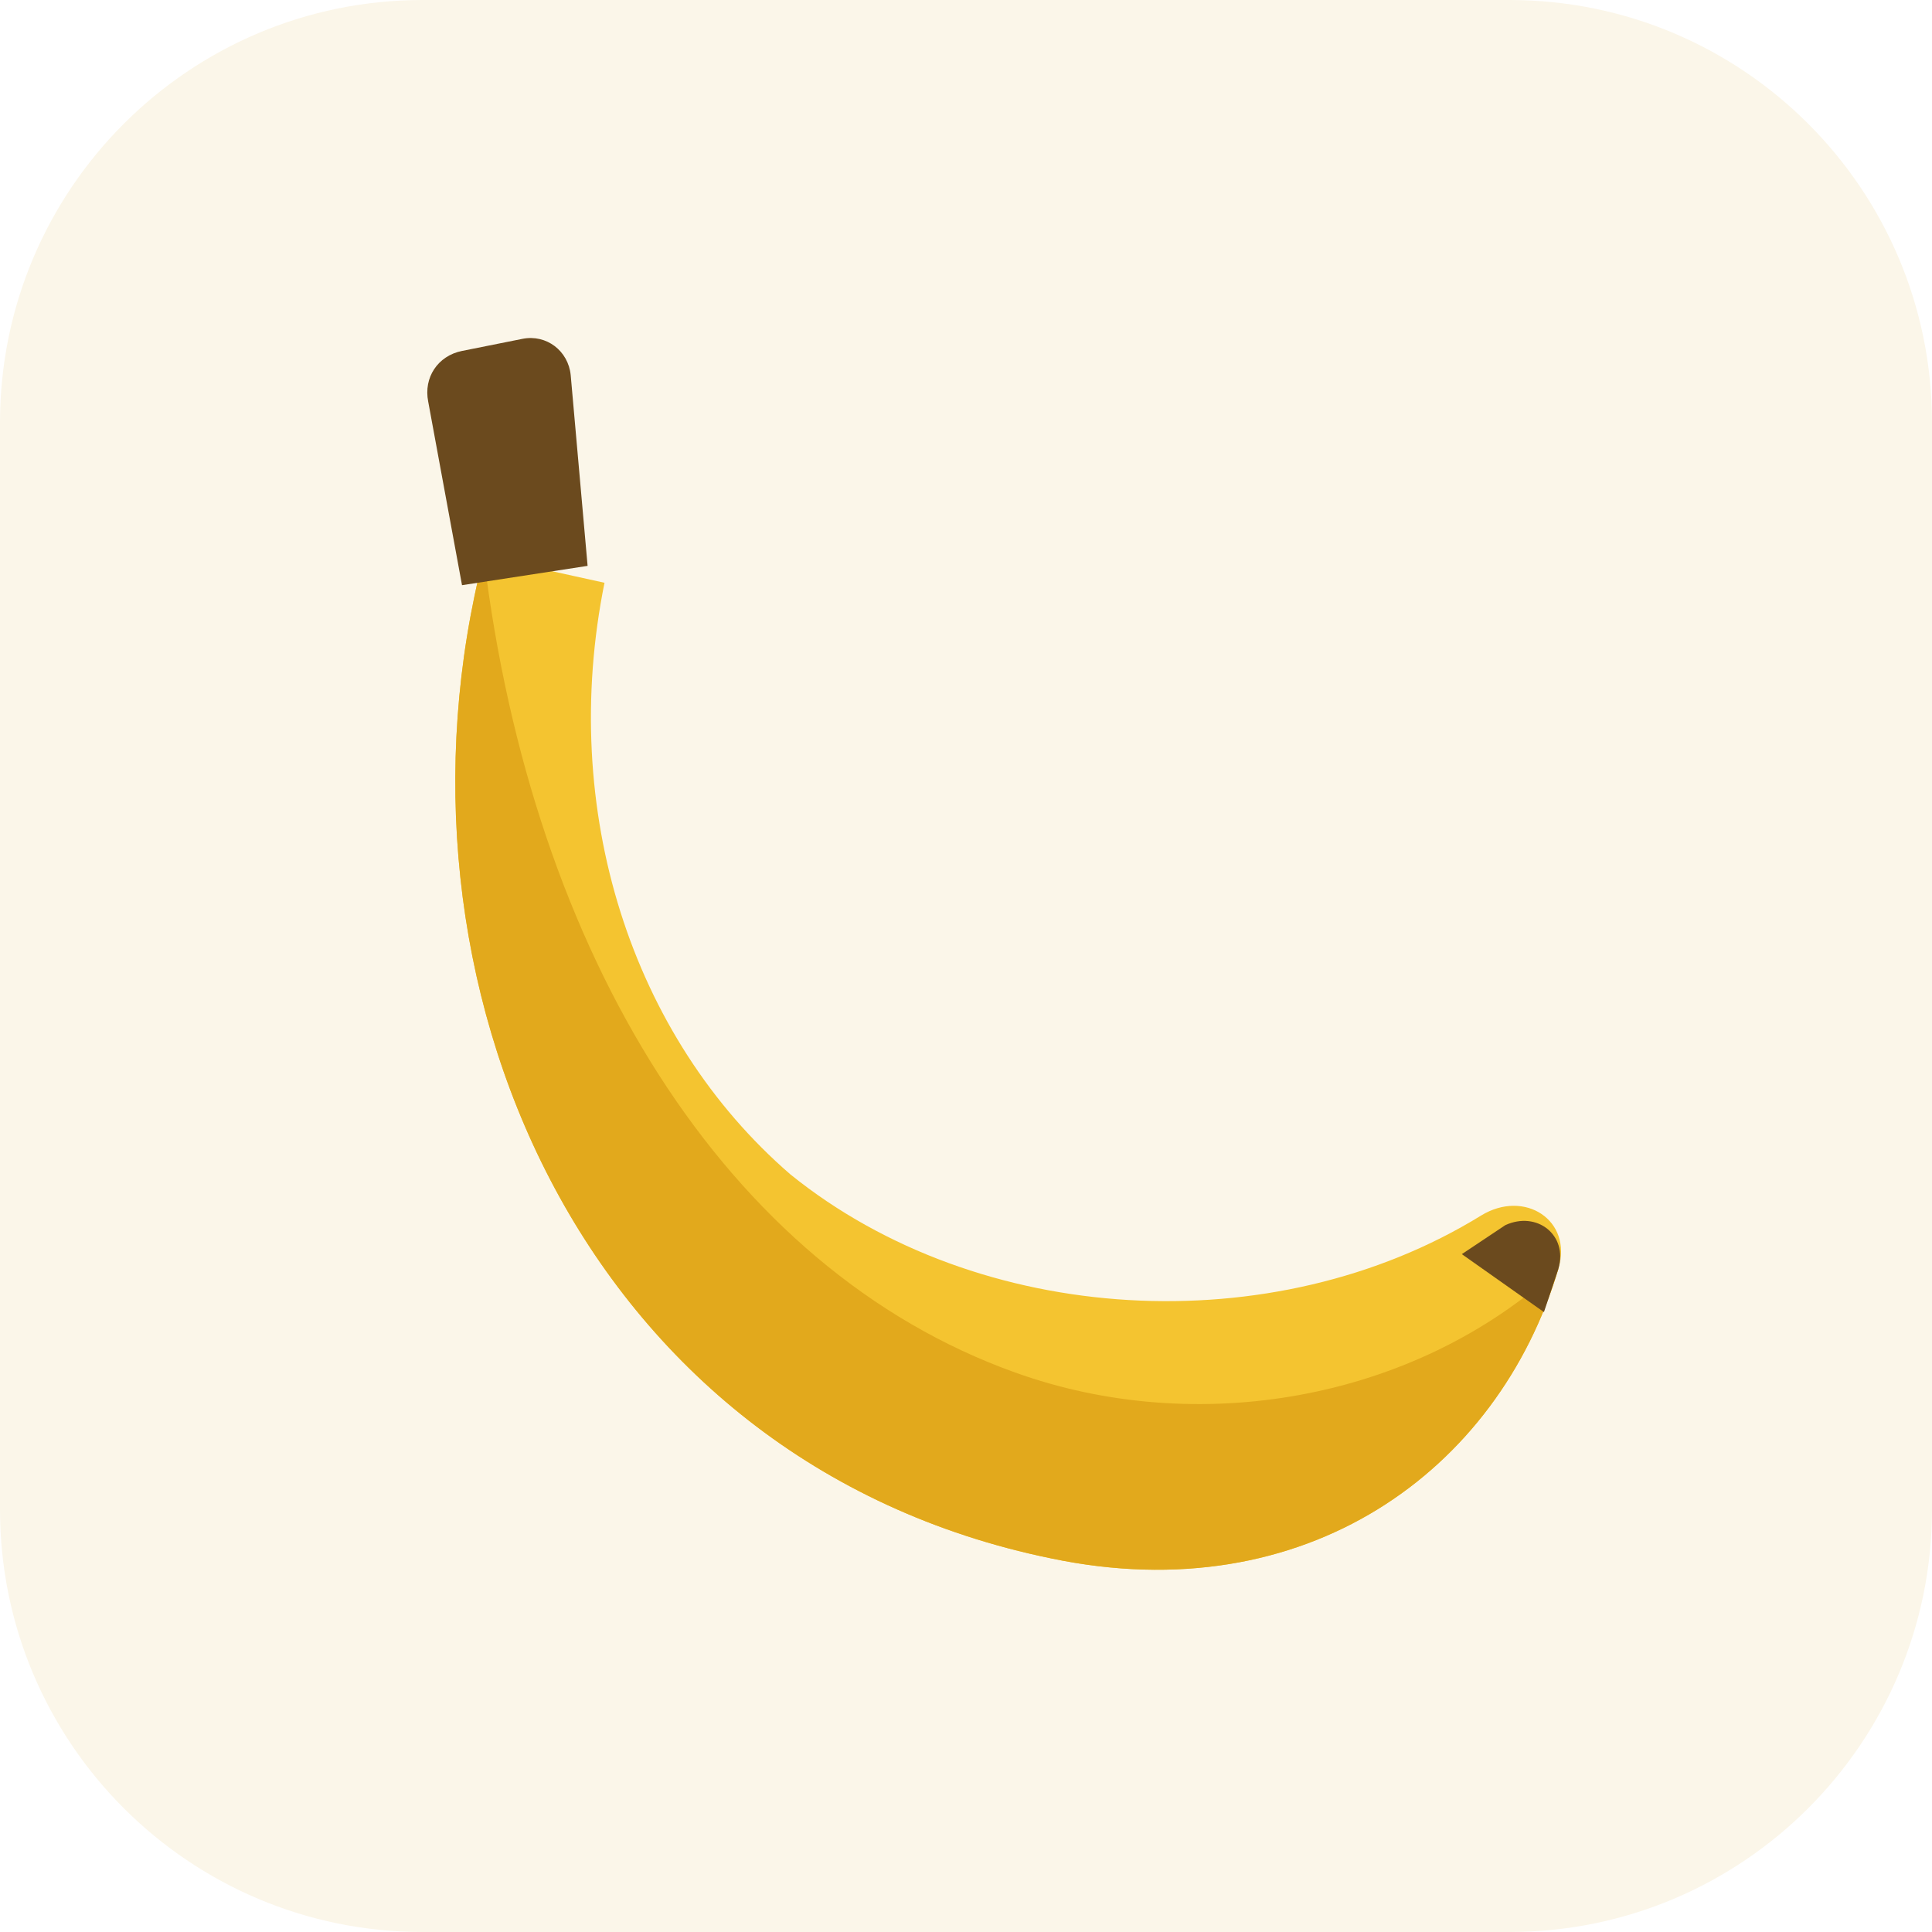
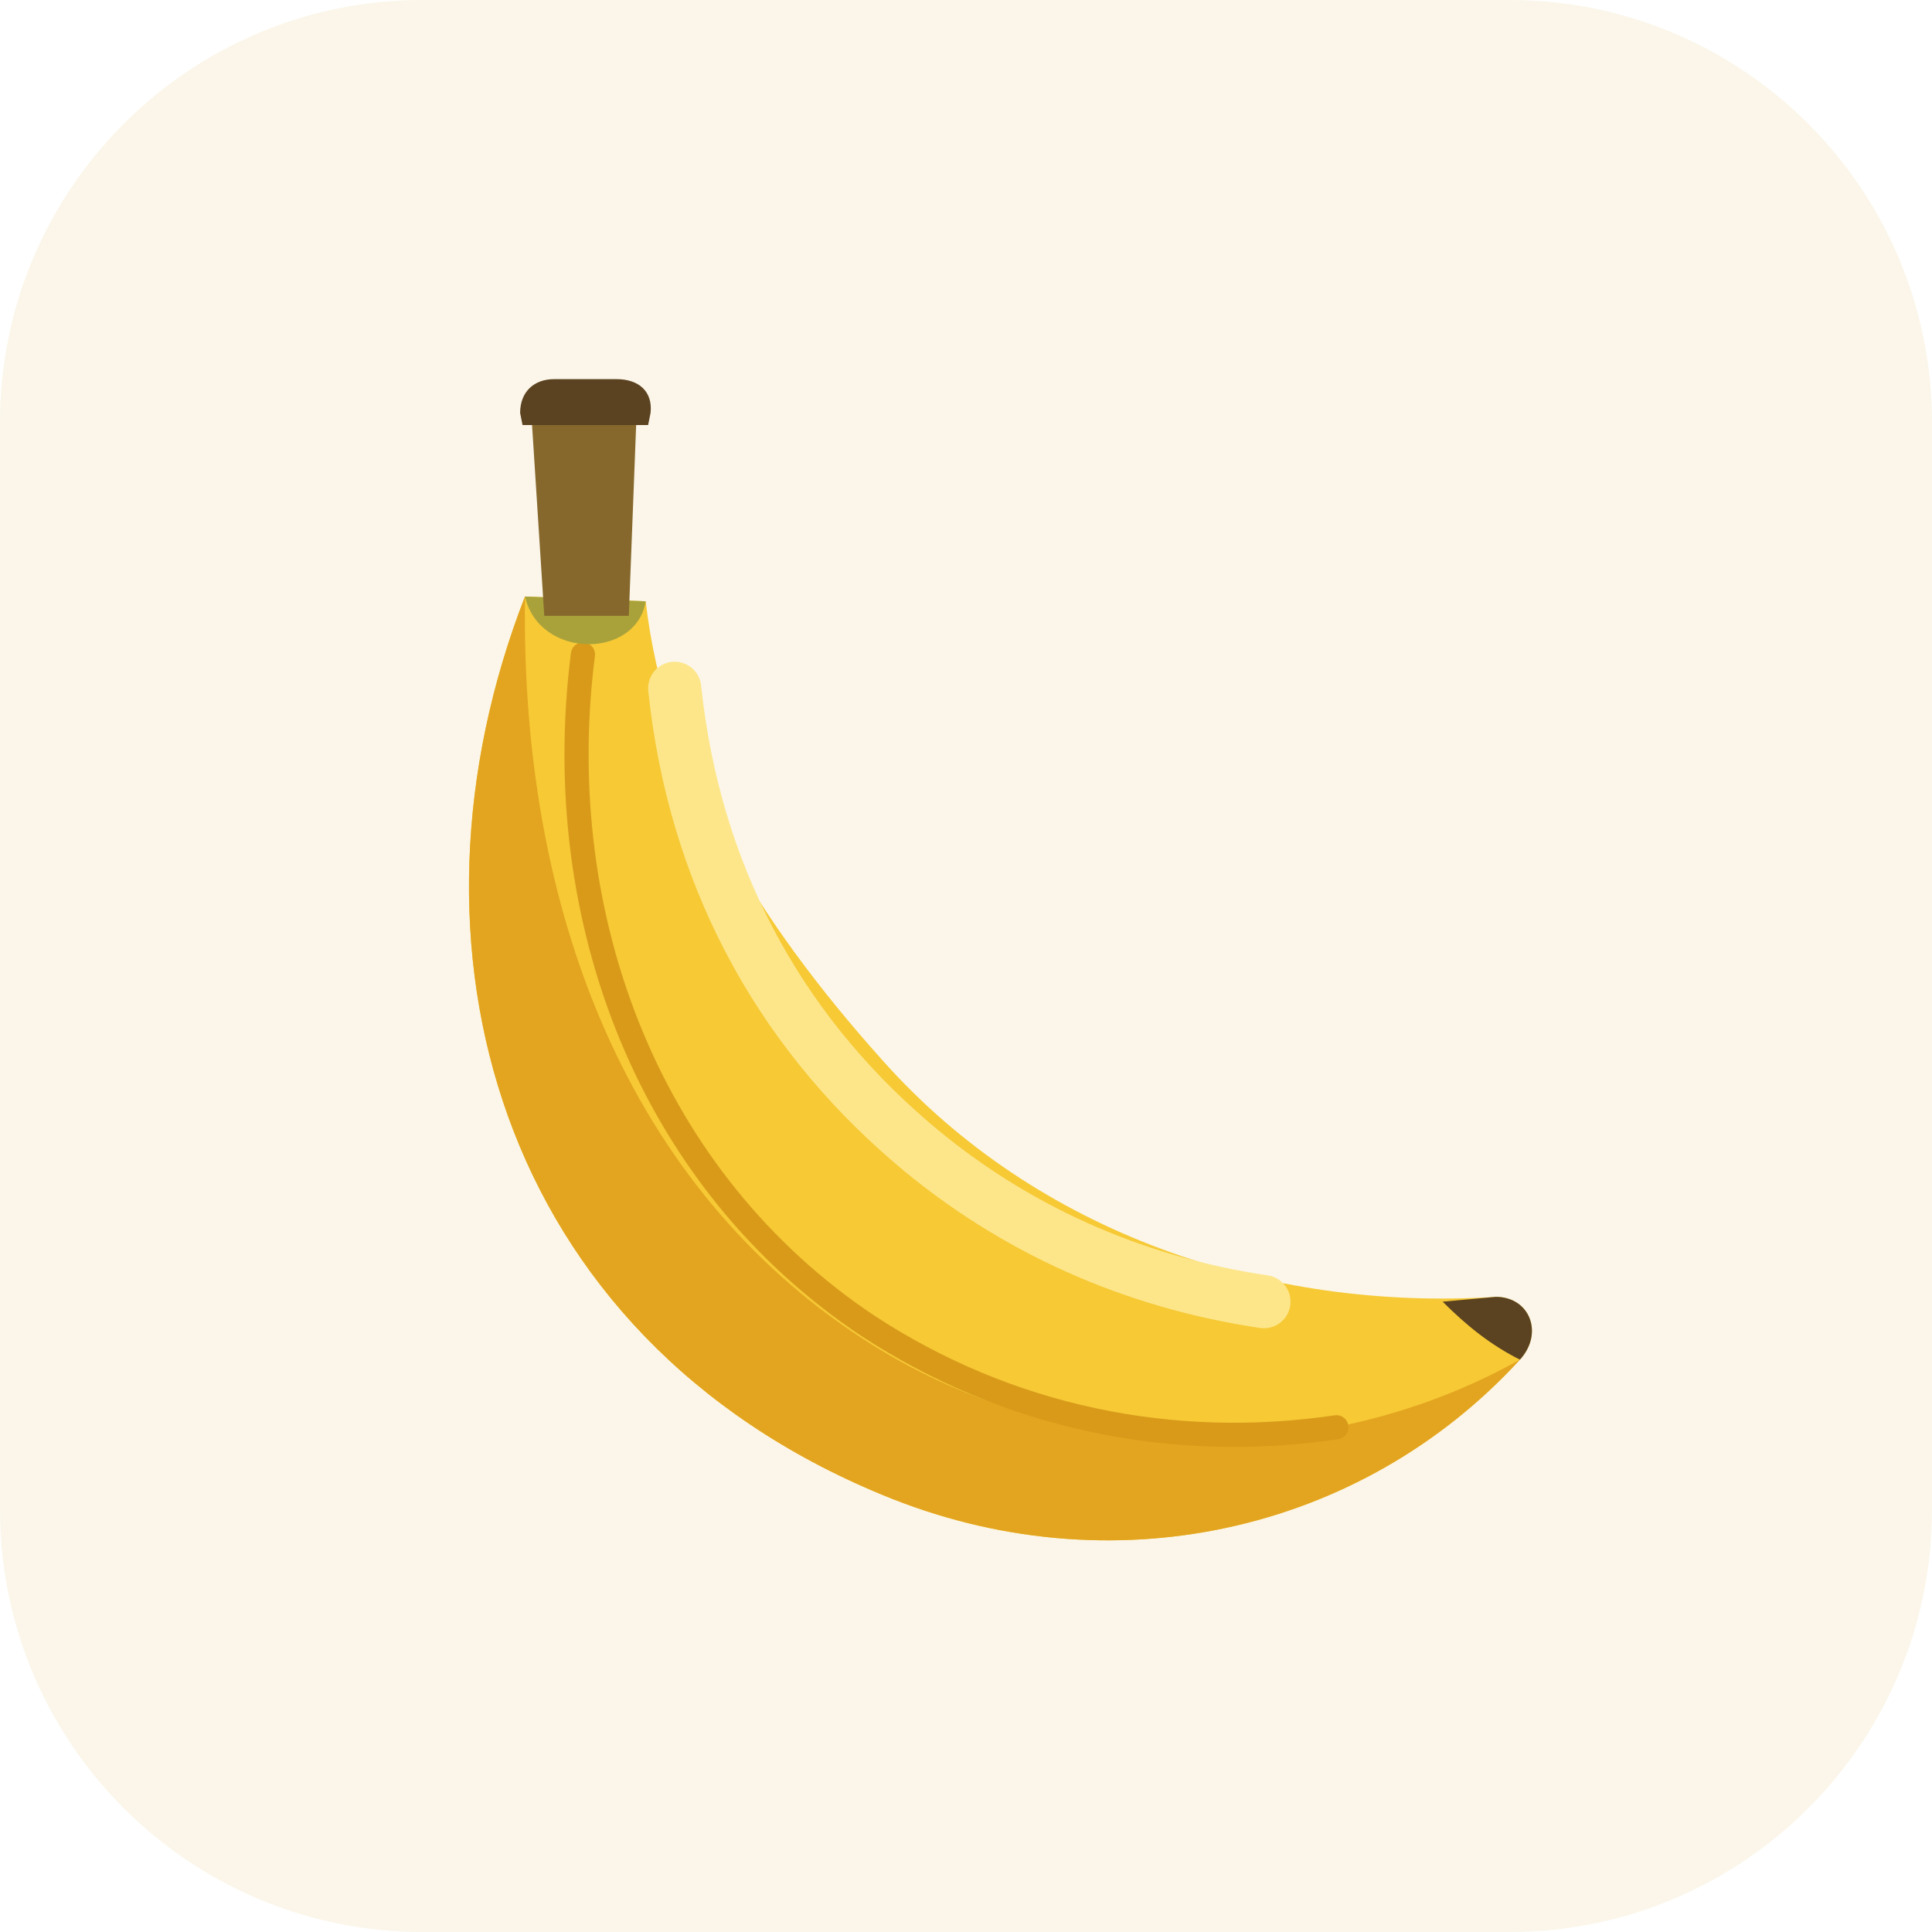
<svg xmlns="http://www.w3.org/2000/svg" viewBox="0 0 512 512">
  <rect id="bg" width="512" height="512" rx="112" fill="#fbf6e9" />
-   <g transform="translate(29 61) scale(6.4)">
-     <path fill="#f4c430" d="M15.5 13.5C11 31 19.5 51 39 55c10.5 2.2 18.5-3.6 21-12 .6-2-1.4-3.3-3.2-2.2-8.6 5.3-20.8 4.6-28.6-1.7C21.6 33.4 18.6 24 20.5 14.6Z" />
-     <path fill="#e2a91c" d="M15.5 13.5C11 31 19.5 51 39 55c10.5 2.2 18.5-3.6 21-12-6 5.5-15 7-22.5 4.3C25.5 43 17.5 30 15.5 13.5Z" />
-     <path fill="#6b4a1e" d="M14.6 14.7l-1.4-7.6c-.2-1 .4-1.9 1.4-2.1l2.5-.5c1-.2 1.9.5 2 1.5l.7 7.9Z" />
-     <path fill="#6b4a1e" d="M57.8 41.2c1.3-.6 2.6.4 2.2 1.8l-.6 1.8-3.4-2.4Z" />
+   <g transform="translate(38 48) scale(6.4)">
+     <path fill="#f6c935" d="M15.8 17.2C10.2 31.6 14.6 47.8 30.6 54.4 40 58.3 50.4 56 57 48.8c1-1.1.4-2.6-1-2.6-9.4.6-19-2.6-25.4-9.8-5.2-5.8-9-12-9.8-19Z" />
+     <path fill="#e3a41f" d="M15.8 17.2C10.2 31.6 14.6 47.8 30.6 54.4 40 58.3 50.4 56 57 48.8c-8.2 4.6-18.8 4.4-26.8-.6-9.6-6-14.6-17.2-14.4-31Z" />
+     <path fill="none" stroke="#fde68a" stroke-width="2.2" stroke-linecap="round" d="M22 21c.8 7.6 4.2 14 9.8 18.8 4.2 3.6 9.2 5.8 14.6 6.6" />
+     <path fill="none" stroke="#d99a1a" stroke-width="1" stroke-linecap="round" d="M18.2 19.6c-1.4 11 2.8 21.8 11.8 27.8 5.8 3.8 12.6 5.2 19.4 4.2" />
+     <path fill="#a9a23a" d="M15.8 17.2c.6 2.6 4.6 2.6 5 .2Z" />
+     <path fill="#86682c" d="M16.6 18 16.1 10.2c-.1-1 .6-1.8 1.6-1.8h1.2c1 0 1.6.8 1.5 1.8l-.3 7.8Z" />
+     <path fill="#5b4220" d="M15.6 9.6c0-.9.6-1.4 1.4-1.4h2.6c.9 0 1.5.5 1.4 1.4l-.1.5h-5.2Z" />
+     <path fill="#5b4220" d="M57 48.8c1-1.1.4-2.6-1-2.6l-2.2.2c1 1 2 1.8 3.2 2.4Z" />
  </g>
</svg>
